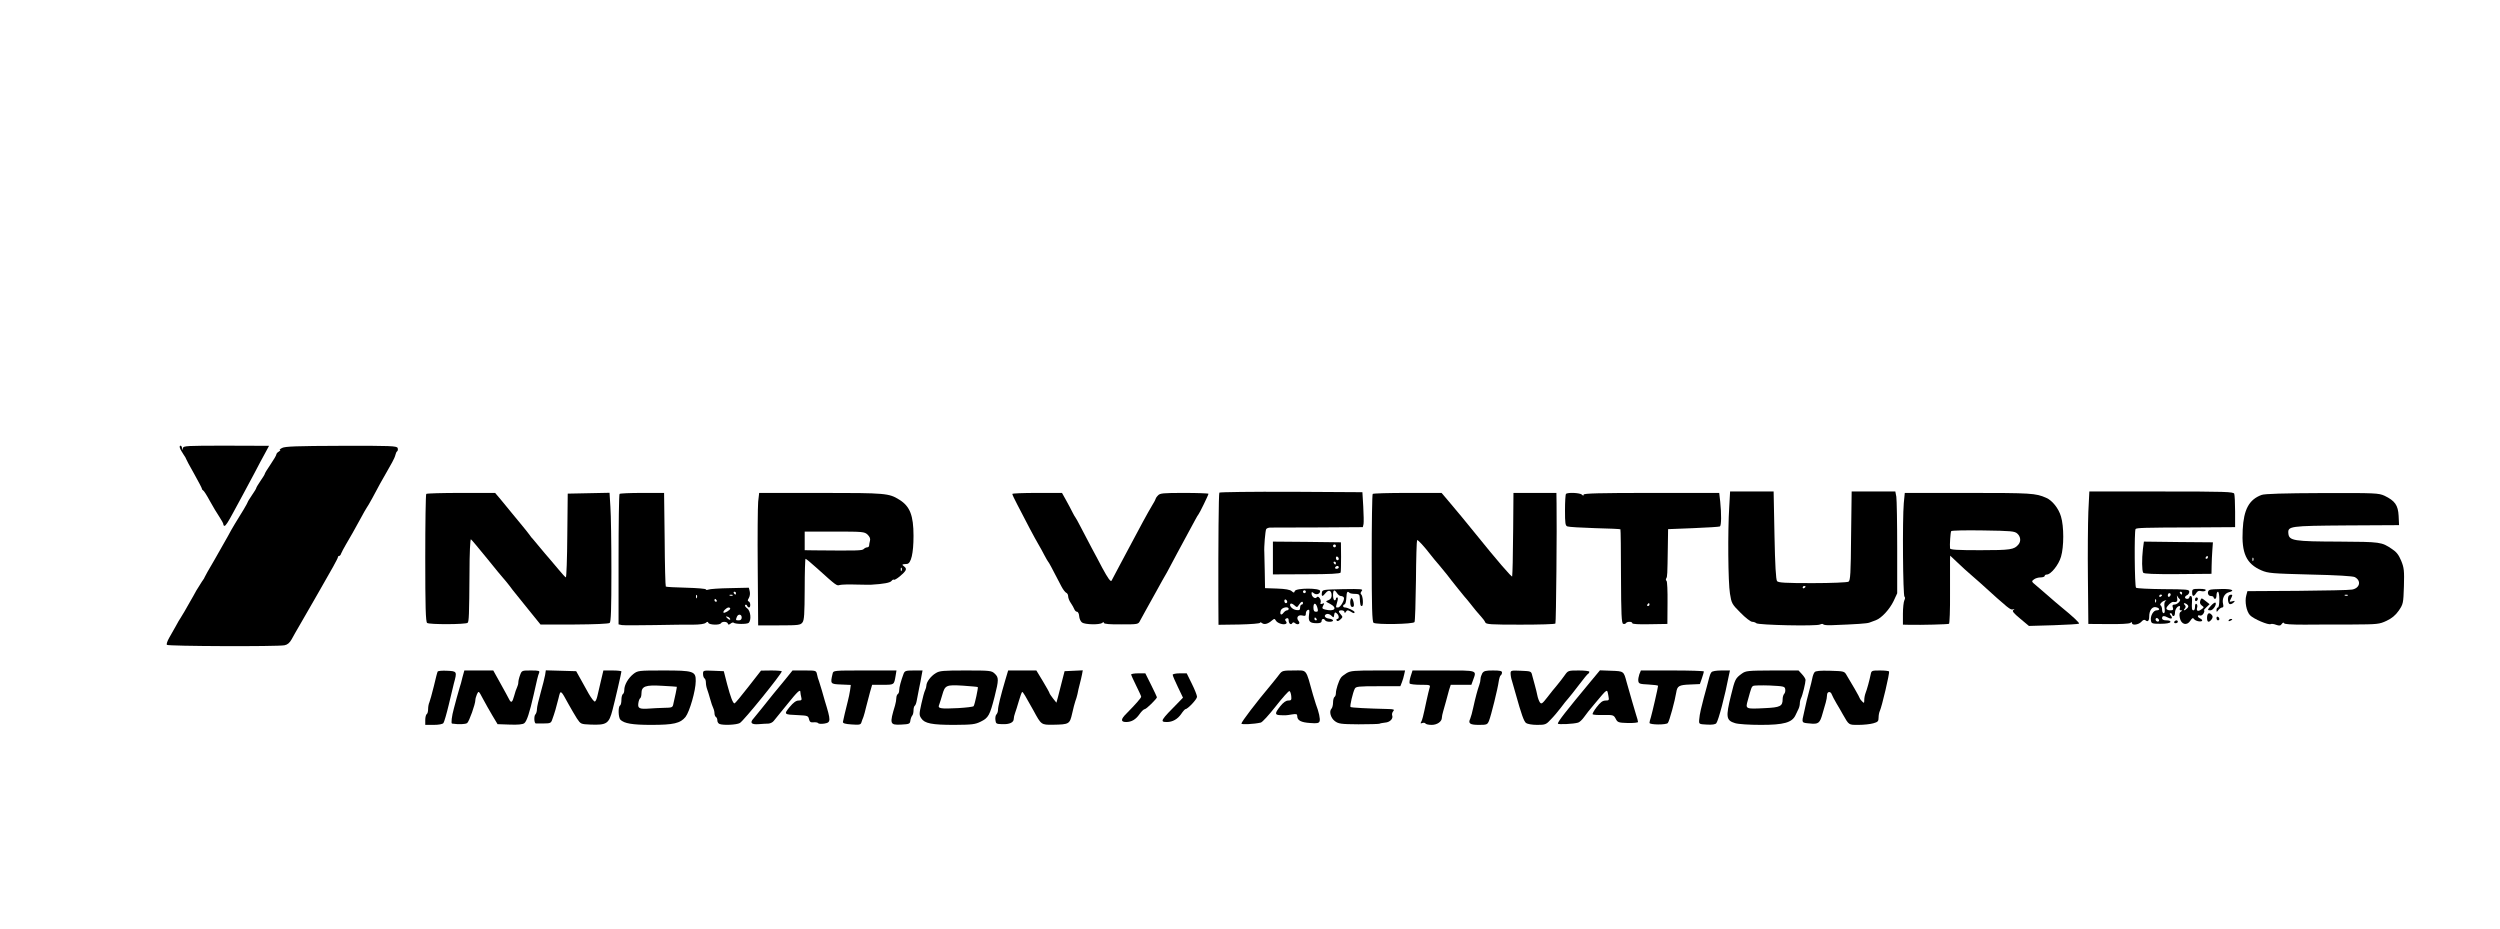
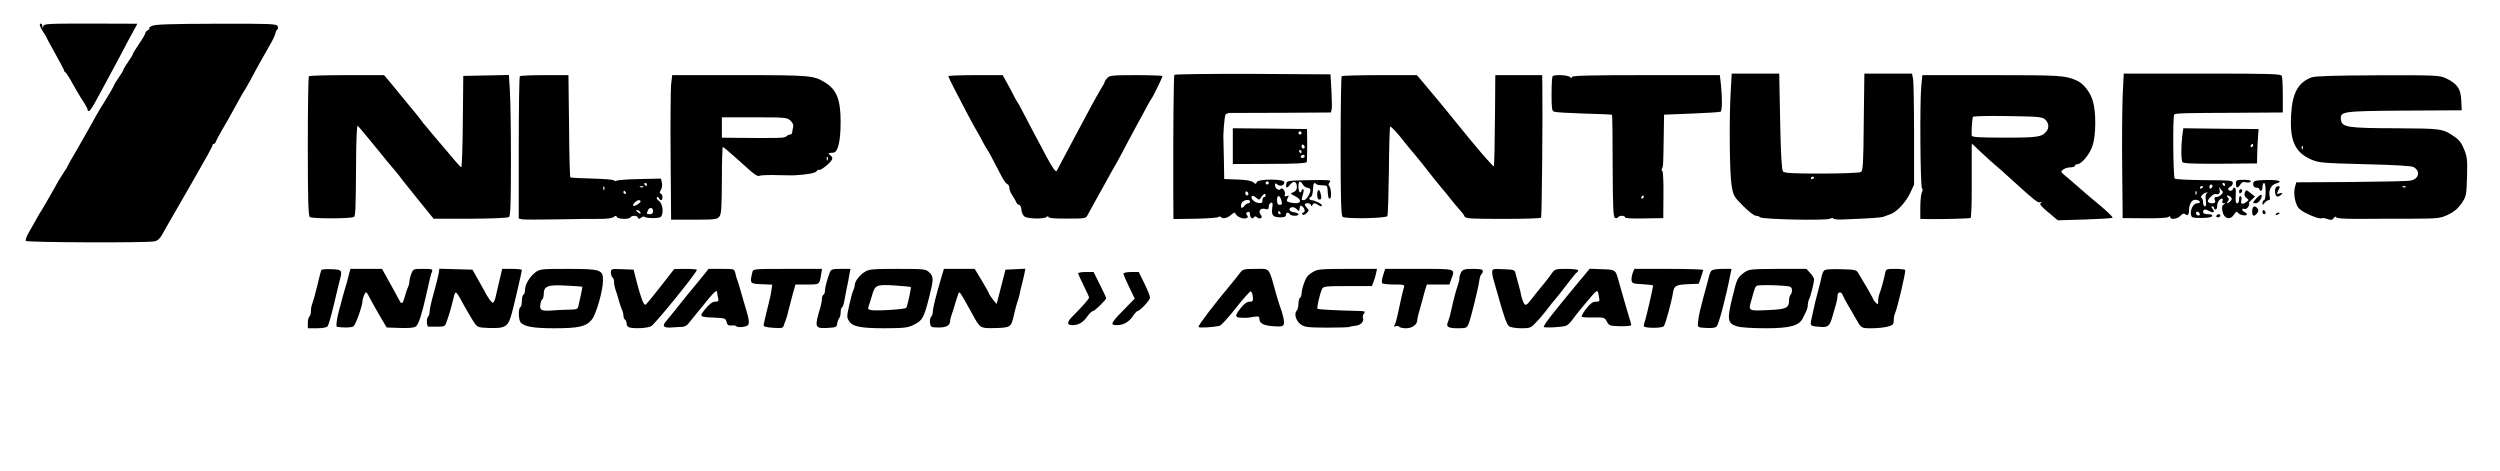
- <svg xmlns="http://www.w3.org/2000/svg" version="1.0" width="420px" height="156px" viewBox="0 0 1746 524" preserveAspectRatio="xMidYMid meet">
-   <g transform="translate(0,524) scale(0.1,-0.1)" fill="#000000" stroke="none">
+ <svg xmlns="http://www.w3.org/2000/svg" version="1.0" width="170px" height="32px" viewBox="100 350 1600 1" preserveAspectRatio="xMidYMid meet">
+   <g transform="translate(0,490) scale(0.1,-0.1)" fill="#000000" stroke="none" stroke-width="1" fill-rule="evenodd">
    <path d="M1257 2733 c3 -10 15 -30 25 -45 10 -14 18 -28 18 -31 0 -3 25 -49 55 -102 30 -54 55 -101 55 -105 0 -5 4 -10 8 -12 5 -1 26 -34 47 -73 21 -38 51 -89 67 -112 15 -23 28 -46 28 -52 0 -6 3 -11 8 -11 8 0 24 24 62 95 15 28 44 82 65 120 21 39 58 108 83 155 24 47 57 108 73 137 l28 52 -299 1 c-278 0 -299 -1 -303 -17 -4 -17 -5 -17 -6 0 0 9 -5 17 -11 17 -5 0 -7 -8 -3 -17z" />
    <path d="M1970 2734 c-14 -7 -20 -14 -15 -14 6 0 2 -5 -7 -11 -10 -5 -18 -15 -18 -20 0 -6 -18 -37 -40 -69 -22 -32 -40 -62 -40 -65 0 -4 -13 -26 -30 -50 -16 -24 -30 -46 -30 -50 0 -4 -13 -26 -30 -50 -16 -24 -30 -46 -30 -49 0 -5 -44 -80 -89 -151 -13 -22 -37 -62 -51 -90 -15 -27 -57 -101 -93 -164 -37 -62 -67 -116 -67 -118 0 -3 -8 -17 -19 -31 -10 -15 -28 -44 -40 -64 -11 -21 -30 -54 -41 -73 -11 -19 -29 -52 -41 -72 -12 -21 -25 -42 -29 -48 -4 -5 -19 -30 -32 -55 -14 -25 -35 -62 -47 -83 -12 -21 -19 -42 -16 -48 7 -10 772 -13 822 -3 21 4 36 17 50 42 11 21 37 66 58 102 66 114 75 129 95 165 11 19 28 50 39 68 81 140 131 230 131 238 0 5 4 9 9 9 5 0 11 8 14 18 4 9 18 37 33 62 35 59 55 95 100 177 20 37 40 73 44 78 5 6 23 37 41 70 40 76 70 130 98 178 11 20 30 52 40 71 11 19 21 43 23 53 2 10 7 21 12 24 5 4 6 14 3 23 -6 14 -47 16 -394 15 -311 -1 -393 -4 -413 -15z" />
    <path d="M8516 2422 c-5 -8 -8 -358 -7 -745 l1 -178 145 2 c83 2 145 7 145 12 0 5 6 4 14 -2 15 -13 42 -6 69 18 17 14 19 14 28 -1 10 -18 54 -32 70 -22 7 4 6 10 -1 19 -8 9 -6 14 5 19 10 4 15 -1 15 -14 0 -22 16 -35 25 -20 5 8 11 8 20 0 20 -16 40 -3 24 16 -19 23 -3 45 26 38 20 -5 25 -3 25 14 0 11 6 22 14 25 11 4 13 -3 8 -35 -6 -46 5 -58 56 -58 22 0 32 5 32 15 0 17 16 20 25 5 8 -13 55 -13 55 -1 0 5 -12 11 -27 13 -31 3 -41 23 -18 32 9 3 24 -1 33 -11 16 -16 17 -15 20 6 3 18 6 20 18 10 16 -13 19 -39 3 -39 -5 0 -7 -5 -4 -11 5 -7 14 -4 26 7 17 15 18 19 4 34 -20 22 -19 30 5 30 11 0 20 -6 20 -12 0 -9 4 -8 10 2 8 12 13 13 30 3 23 -15 30 -16 30 -5 0 8 -49 32 -67 32 -16 0 -17 17 -2 22 6 2 11 23 12 46 2 41 7 49 21 35 4 -5 22 -8 39 -8 25 0 32 -4 33 -20 3 -56 5 -65 15 -65 13 0 8 72 -5 82 -6 4 -4 13 4 23 12 14 0 15 -131 13 -141 -3 -144 -4 -147 -25 -4 -29 5 -29 27 -1 21 25 41 17 41 -18 0 -16 -7 -27 -22 -33 -22 -8 -22 -9 10 -25 57 -30 33 -58 -35 -40 -19 5 -21 9 -12 27 10 17 9 19 -6 13 -12 -4 -16 -2 -12 8 8 19 -17 53 -27 37 -10 -15 -36 4 -36 26 0 13 3 13 15 3 18 -15 45 -6 45 15 0 22 -168 22 -177 0 -5 -14 -7 -14 -22 -1 -11 10 -43 16 -101 18 l-85 3 -2 120 c-2 66 -3 125 -3 130 -3 36 7 152 13 162 4 7 20 12 35 11 15 0 165 0 334 1 l306 2 5 22 c2 12 1 67 -2 122 l-6 100 -497 3 c-273 1 -499 -2 -502 -6z m604 -692 c0 -5 -4 -10 -10 -10 -5 0 -10 5 -10 10 0 6 5 10 10 10 6 0 10 -4 10 -10z m218 -10 c7 -11 19 -20 26 -20 8 0 18 -4 21 -10 9 -14 -23 -70 -40 -70 -18 0 -17 -3 -6 38 6 20 6 32 0 32 -5 0 -9 -4 -9 -10 0 -5 -4 -10 -10 -10 -5 0 -10 16 -10 35 0 39 9 44 28 15z m-348 -61 c0 -5 -4 -9 -10 -9 -5 0 -10 7 -10 16 0 8 5 12 10 9 6 -3 10 -10 10 -16z m110 -9 c0 -5 -4 -10 -10 -10 -5 0 -10 -9 -10 -21 0 -16 -5 -20 -26 -17 -28 3 -54 32 -41 44 4 4 16 -1 26 -10 19 -17 20 -17 33 3 14 22 28 28 28 11z m101 -33 c6 -22 4 -27 -10 -27 -13 0 -18 8 -18 30 0 37 18 34 28 -3z m-201 -7 c0 -5 -5 -10 -11 -10 -7 0 -18 -8 -25 -17 -16 -22 -28 -12 -19 16 7 22 55 31 55 11z m195 -70 c3 -5 1 -10 -4 -10 -6 0 -11 5 -11 10 0 6 2 10 4 10 3 0 8 -4 11 -10z" />
    <path d="M12077 2323 c-11 -172 -8 -528 5 -606 11 -69 14 -74 74 -134 34 -35 71 -63 81 -63 10 0 24 -5 29 -10 13 -13 421 -22 445 -9 10 5 20 6 23 1 2 -4 26 -7 53 -6 186 7 251 12 268 18 11 4 32 12 46 17 40 15 96 76 124 134 l25 54 0 318 c0 175 -3 335 -6 356 l-7 37 -153 0 -152 0 -4 -310 c-2 -263 -5 -312 -18 -320 -8 -5 -120 -10 -251 -10 -191 0 -239 3 -248 14 -8 10 -14 111 -18 320 l-6 306 -152 0 -152 0 -6 -107z m533 -557 c0 -3 -4 -8 -10 -11 -5 -3 -10 -1 -10 4 0 6 5 11 10 11 6 0 10 -2 10 -4z" />
    <path d="M14585 2288 c-3 -79 -5 -287 -3 -463 l3 -320 140 -1 c82 -1 145 2 153 8 8 7 12 7 12 -1 0 -18 46 -12 65 9 12 14 22 17 30 10 15 -13 25 -3 25 26 0 43 20 71 46 66 28 -5 32 -22 6 -22 -23 0 -45 -39 -40 -70 3 -22 8 -24 67 -24 41 0 66 5 69 12 2 8 -8 12 -27 12 -21 0 -31 5 -31 15 0 18 14 19 42 4 25 -13 35 -5 18 16 -8 10 -9 15 -1 15 6 0 11 -4 11 -10 0 -5 5 -10 10 -10 6 0 10 10 10 23 0 23 16 47 32 47 4 0 5 -7 2 -15 -4 -9 0 -15 7 -15 12 0 12 -2 0 -9 -10 -6 -12 -19 -7 -44 9 -46 49 -57 73 -20 14 21 19 23 27 11 12 -15 56 -22 56 -8 0 4 -7 10 -15 14 -8 3 -15 10 -15 15 0 6 6 8 14 5 8 -3 19 3 26 15 6 12 7 21 3 21 -4 0 4 10 16 21 l23 22 -28 22 c-29 23 -29 23 -37 3 -5 -15 -2 -24 10 -34 17 -12 17 -14 -2 -27 -24 -18 -38 -12 -30 13 3 10 1 21 -5 25 -6 4 -10 -4 -10 -19 0 -14 -4 -26 -10 -26 -12 0 -14 11 -11 63 2 21 -2 37 -8 37 -6 0 -11 -4 -11 -10 0 -5 -7 -10 -15 -10 -8 0 -15 5 -15 10 0 6 7 13 15 16 8 4 15 14 15 24 0 16 -15 17 -182 18 -99 1 -185 5 -190 10 -10 10 -13 400 -3 410 8 8 54 10 388 11 l307 2 0 109 c0 59 -3 115 -6 124 -5 14 -60 16 -509 16 l-503 0 -7 -142z m655 -568 c0 -5 -2 -10 -4 -10 -3 0 -8 5 -11 10 -3 6 -1 10 4 10 6 0 11 -4 11 -10z m-80 -9 c0 -6 -4 -13 -10 -16 -5 -3 -10 1 -10 9 0 9 5 16 10 16 6 0 10 -4 10 -9z m-60 -5 c0 -3 -4 -8 -10 -11 -5 -3 -10 -1 -10 4 0 6 5 11 10 11 6 0 10 -2 10 -4z m123 -28 c13 -8 -16 -38 -38 -38 -12 0 -15 -6 -10 -20 5 -16 2 -20 -19 -20 -14 0 -26 6 -26 13 0 14 35 48 48 46 25 -4 32 3 27 29 -3 15 -2 20 1 12 4 -8 12 -18 17 -22z m-166 -20 c-3 -8 -6 -5 -6 6 -1 11 2 17 5 13 3 -3 4 -12 1 -19z m67 6 c-8 -3 -10 -20 -7 -44 4 -26 2 -40 -6 -40 -6 0 -11 11 -11 24 0 14 -5 28 -11 31 -11 7 18 35 36 34 6 0 5 -3 -1 -5z m153 -25 c9 -9 8 -15 -2 -25 -17 -18 -31 -18 -16 -1 8 10 7 17 -1 25 -7 7 -8 12 -2 12 5 0 15 -5 21 -11z m-200 -115 c-9 -9 -28 6 -21 18 4 6 10 6 17 -1 6 -6 8 -13 4 -17z" />
    <path d="M2977 2413 c-4 -3 -7 -205 -7 -448 0 -342 3 -445 13 -453 14 -12 271 -11 283 1 9 9 11 50 13 350 0 135 5 236 10 233 5 -3 55 -63 112 -133 57 -71 109 -134 116 -141 7 -8 26 -30 41 -50 15 -21 32 -42 37 -48 6 -7 48 -59 95 -118 l85 -105 235 0 c146 1 240 5 248 11 9 8 12 93 12 362 0 193 -3 395 -7 449 l-6 98 -146 -3 -146 -3 -3 -292 c-1 -161 -6 -293 -10 -293 -4 1 -26 25 -50 54 -24 29 -53 63 -65 77 -12 13 -42 49 -67 79 -25 30 -47 57 -50 60 -4 3 -13 14 -21 26 -8 11 -32 42 -54 68 -22 27 -56 68 -75 91 -19 23 -52 63 -73 89 l-39 46 -237 0 c-131 0 -241 -3 -244 -7z" />
    <path d="M4327 2413 c-4 -3 -7 -210 -7 -459 l0 -452 23 -5 c12 -2 114 -2 227 0 113 2 236 4 274 3 41 0 75 5 84 12 12 10 16 10 19 1 5 -15 79 -18 88 -3 9 14 43 12 48 -2 3 -10 7 -10 19 -1 8 7 18 10 21 7 11 -11 91 -12 105 -2 21 18 15 85 -10 102 -12 9 -18 19 -14 23 5 5 11 2 13 -4 3 -7 9 -13 14 -13 13 0 11 38 -2 42 -9 3 -8 10 1 24 7 12 10 32 6 47 l-6 25 -132 -3 c-73 -1 -141 -6 -150 -10 -10 -4 -18 -3 -18 1 0 5 -62 10 -137 12 -75 2 -140 5 -143 8 -3 3 -7 152 -8 330 l-4 324 -152 0 c-84 0 -156 -3 -159 -7z m813 -693 c0 -5 -2 -10 -4 -10 -3 0 -8 5 -11 10 -3 6 -1 10 4 10 6 0 11 -4 11 -10z m-273 -32 c-3 -8 -6 -5 -6 6 -1 11 2 17 5 13 3 -3 4 -12 1 -19z m250 16 c-3 -3 -12 -4 -19 -1 -8 3 -5 6 6 6 11 1 17 -2 13 -5z m-112 -34 c3 -5 1 -10 -4 -10 -6 0 -11 5 -11 10 0 6 2 10 4 10 3 0 8 -4 11 -10z m95 -58 c0 -10 -41 -35 -47 -28 -7 7 20 35 35 36 6 0 12 -3 12 -8z m80 -62 c0 -13 -7 -20 -20 -20 -22 0 -23 1 -14 24 9 23 34 20 34 -4z m-80 -12 c0 -6 -6 -5 -15 2 -8 7 -15 14 -15 16 0 2 7 1 15 -2 8 -4 15 -11 15 -16z" />
    <path d="M5295 2358 c-3 -35 -5 -243 -3 -463 l3 -400 147 0 c135 0 148 2 162 20 13 16 15 59 16 233 0 116 3 212 6 212 4 0 40 -30 81 -67 135 -122 137 -123 158 -116 11 3 63 5 115 3 52 -1 100 -2 105 -1 87 5 132 14 141 26 6 8 14 12 17 9 7 -7 68 41 81 64 6 11 3 19 -10 29 -18 13 -16 15 20 17 29 2 46 74 46 196 0 143 -25 206 -98 252 -74 46 -93 48 -549 48 l-431 0 -7 -62z m764 -229 c15 -15 21 -28 17 -43 -3 -11 -6 -27 -6 -33 0 -7 -6 -13 -13 -13 -7 0 -18 -5 -25 -12 -11 -11 -38 -12 -349 -9 l-63 1 0 65 0 65 208 0 c198 0 209 -1 231 -21z m238 -251 c-3 -8 -6 -5 -6 6 -1 11 2 17 5 13 3 -3 4 -12 1 -19z" />
    <path d="M7070 2413 c0 -5 15 -37 34 -73 66 -129 123 -236 146 -275 13 -22 33 -58 44 -80 12 -22 23 -42 26 -45 5 -4 24 -40 93 -173 11 -21 26 -41 33 -44 8 -3 14 -14 14 -25 0 -11 8 -32 18 -46 10 -15 22 -35 25 -44 4 -10 12 -18 19 -18 7 0 14 -14 15 -31 1 -17 10 -37 20 -44 20 -15 123 -17 140 -3 9 7 13 7 13 0 0 -7 41 -11 120 -10 119 0 120 0 133 27 8 14 25 46 39 71 14 25 48 86 75 135 27 50 60 108 73 130 12 22 45 83 72 135 28 52 64 120 81 150 16 30 37 69 46 85 9 17 18 32 21 35 7 7 70 136 70 144 0 3 -76 6 -168 6 -151 0 -171 -2 -185 -18 -10 -10 -17 -22 -17 -25 0 -4 -11 -24 -24 -45 -12 -20 -41 -71 -63 -112 -22 -41 -57 -106 -77 -144 -20 -37 -60 -112 -88 -165 -28 -53 -53 -100 -55 -104 -6 -10 -25 16 -65 90 -16 32 -51 96 -76 143 -25 47 -59 112 -76 145 -17 33 -33 62 -36 65 -3 3 -12 19 -20 35 -8 17 -28 54 -44 83 l-29 52 -174 0 c-95 0 -173 -3 -173 -7z" />
    <path d="M9587 2413 c-4 -3 -7 -205 -7 -448 0 -342 3 -445 13 -452 19 -14 276 -10 286 5 4 6 8 137 10 289 1 153 5 280 8 283 5 5 49 -43 96 -104 12 -16 38 -47 58 -70 19 -23 44 -53 55 -67 24 -33 136 -172 144 -179 3 -3 17 -21 32 -40 14 -19 40 -49 56 -67 16 -17 32 -38 35 -47 6 -14 36 -16 246 -16 132 0 242 3 244 8 5 7 11 685 8 840 l-1 72 -150 0 -150 0 -2 -252 c-2 -219 -4 -294 -7 -331 -1 -10 -108 114 -261 304 -44 55 -139 170 -192 232 l-40 47 -237 0 c-131 0 -241 -3 -244 -7z" />
    <path d="M10937 2413 c-4 -3 -7 -55 -7 -114 0 -92 2 -108 17 -113 10 -4 96 -9 192 -12 96 -2 176 -6 178 -8 2 -2 4 -150 4 -329 1 -266 4 -327 15 -331 7 -3 16 -1 19 4 8 13 45 13 45 0 0 -6 46 -9 123 -7 l122 2 1 148 c1 81 -2 150 -7 153 -5 3 -6 11 -2 17 8 13 8 23 11 213 l2 131 177 7 c97 4 180 9 185 12 10 6 11 87 2 173 l-7 61 -473 0 c-362 0 -474 -3 -474 -12 0 -9 -3 -9 -12 0 -13 13 -100 17 -111 5z m583 -773 c0 -5 -5 -10 -11 -10 -5 0 -7 5 -4 10 3 6 8 10 11 10 2 0 4 -4 4 -10z" />
    <path d="M13296 2348 c-10 -113 -6 -647 5 -653 5 -4 5 -13 -1 -25 -5 -10 -10 -53 -10 -94 l0 -76 43 -1 c87 -2 272 3 279 7 4 3 8 98 7 212 0 114 0 220 0 235 l1 29 53 -50 c28 -27 72 -67 97 -88 25 -21 50 -43 56 -49 206 -187 215 -194 233 -188 13 4 13 3 2 -5 -10 -7 1 -21 48 -60 l61 -51 173 5 c94 3 174 8 177 11 5 5 -43 50 -124 116 -22 18 -62 52 -90 77 -28 25 -67 58 -86 74 -33 27 -33 29 -15 42 10 8 31 14 47 14 15 0 28 5 28 10 0 6 7 10 15 10 28 0 83 68 99 124 21 70 21 212 0 281 -16 56 -61 113 -104 131 -73 32 -103 34 -542 34 l-445 0 -7 -72z m793 -212 c23 -21 27 -53 8 -76 -30 -36 -54 -40 -267 -40 -161 0 -210 3 -211 13 -3 24 3 112 8 120 3 5 103 7 223 5 198 -3 220 -5 239 -22z" />
    <path d="M15795 2406 c-87 -32 -125 -101 -132 -243 -9 -164 25 -238 131 -284 47 -20 72 -22 341 -29 186 -4 298 -11 311 -18 47 -25 36 -77 -19 -87 -18 -4 -190 -7 -382 -9 l-349 -2 -8 -30 c-12 -42 1 -112 26 -138 24 -26 130 -71 145 -62 5 3 22 1 37 -5 23 -8 31 -7 40 6 7 10 13 12 16 5 2 -7 50 -10 143 -10 77 1 226 1 330 1 181 1 192 2 243 26 36 17 62 38 85 71 31 46 32 50 36 170 3 109 1 129 -19 178 -17 41 -33 62 -64 82 -74 50 -79 50 -370 52 -315 1 -349 6 -354 56 -5 52 6 54 408 57 l365 2 -3 65 c-4 75 -26 105 -98 140 -42 19 -61 20 -436 19 -265 -1 -403 -5 -423 -13z m-58 -458 c-3 -8 -6 -5 -6 6 -1 11 2 17 5 13 3 -3 4 -12 1 -19z m660 -244 c-3 -3 -12 -4 -19 -1 -8 3 -5 6 6 6 11 1 17 -2 13 -5z" />
    <path d="M8890 1966 l0 -115 234 1 c165 0 236 4 239 12 2 6 3 56 3 111 l-1 100 -237 3 -238 2 0 -114z m440 84 c0 -5 -4 -10 -10 -10 -5 0 -10 5 -10 10 0 6 5 10 10 10 6 0 10 -4 10 -10z m20 -91 c0 -5 -4 -9 -10 -9 -5 0 -10 7 -10 16 0 8 5 12 10 9 6 -3 10 -10 10 -16z m-20 -29 c0 -5 -2 -10 -4 -10 -3 0 -8 5 -11 10 -3 6 -1 10 4 10 6 0 11 -4 11 -10z m20 -30 c0 -5 -7 -10 -16 -10 -8 0 -12 5 -9 10 3 6 10 10 16 10 5 0 9 -4 9 -10z" />
    <path d="M14966 2027 c-8 -70 -7 -149 2 -164 5 -8 73 -11 242 -10 l235 2 1 55 c0 30 3 80 5 110 l4 55 -241 2 -241 3 -7 -53z m454 -57 c0 -5 -5 -10 -11 -10 -5 0 -7 5 -4 10 3 6 8 10 11 10 2 0 4 -4 4 -10z" />
    <path d="M15310 1725 c0 -30 11 -32 28 -5 9 15 19 19 36 14 13 -3 27 -1 30 5 5 7 -10 11 -43 11 -48 0 -51 -2 -51 -25z" />
    <path d="M15433 1743 c-21 -8 -15 -43 7 -43 11 0 20 -4 20 -10 0 -5 5 -10 10 -10 6 0 10 11 10 25 0 14 5 25 10 25 6 0 10 -25 10 -55 0 -30 -4 -55 -10 -55 -5 0 -10 -8 -10 -17 1 -17 1 -17 14 0 7 9 19 17 26 17 8 0 10 8 6 24 -9 36 9 74 39 82 48 12 24 24 -47 23 -40 0 -79 -3 -85 -6z" />
    <path d="M15567 1703 c-11 -10 -8 -51 4 -59 6 -3 18 1 27 9 14 15 13 15 -8 10 -20 -5 -21 -4 -11 15 6 11 11 23 11 26 0 8 -15 7 -23 -1z" />
    <path d="M9437 1684 c-10 -10 -9 -52 2 -59 5 -3 12 -1 15 3 7 12 -8 65 -17 56z" />
    <path d="M15330 1674 c0 -8 5 -12 10 -9 6 3 10 10 10 16 0 5 -4 9 -10 9 -5 0 -10 -7 -10 -16z" />
    <path d="M15442 1633 c-27 -30 -27 -33 -4 -33 19 0 47 45 34 54 -4 2 -17 -7 -30 -21z" />
    <path d="M15414 1550 c-1 -34 12 -39 32 -13 9 13 9 22 2 30 -18 22 -33 14 -34 -17z" />
    <path d="M15480 1546 c0 -9 5 -16 10 -16 6 0 10 4 10 9 0 6 -4 13 -10 16 -5 3 -10 -1 -10 -9z" />
    <path d="M15565 1530 c-3 -6 1 -7 9 -4 18 7 21 14 7 14 -6 0 -13 -4 -16 -10z" />
    <path d="M15185 1520 c-3 -5 1 -10 9 -10 9 0 16 5 16 10 0 6 -4 10 -9 10 -6 0 -13 -4 -16 -10z" />
    <path d="M3057 1173 c-3 -4 -15 -51 -27 -103 -13 -52 -27 -103 -31 -112 -5 -10 -9 -31 -9 -47 0 -17 -4 -33 -10 -36 -5 -3 -10 -22 -10 -41 l0 -34 59 0 c35 0 62 5 68 13 5 6 22 64 37 127 15 63 31 131 36 150 23 83 22 85 -47 88 -34 2 -63 -1 -66 -5z" />
    <path d="M3230 1133 c-6 -27 -15 -59 -20 -73 -4 -14 -13 -45 -20 -70 -6 -25 -15 -58 -20 -75 -15 -54 -21 -105 -13 -106 48 -7 94 -5 106 4 14 12 57 132 57 161 0 8 5 26 11 40 12 25 12 25 42 -32 17 -31 46 -84 66 -117 l36 -60 85 -3 c58 -2 91 1 102 10 17 13 37 74 65 198 24 108 30 134 38 153 6 15 0 17 -57 17 -63 0 -64 0 -76 -33 -7 -18 -12 -41 -12 -50 0 -10 -4 -25 -9 -35 -5 -9 -14 -36 -20 -59 -13 -48 -21 -53 -36 -23 -6 11 -32 61 -60 110 l-50 90 -101 0 -101 0 -13 -47z" />
    <path d="M3807 1148 c-3 -18 -17 -73 -31 -123 -14 -49 -26 -101 -26 -115 0 -15 -5 -31 -11 -37 -11 -11 -9 -64 4 -63 4 0 29 0 56 0 44 0 50 3 58 28 15 40 30 91 44 149 14 60 14 60 70 -43 18 -32 44 -77 58 -99 27 -40 27 -40 97 -43 111 -4 127 6 152 103 16 60 62 259 62 268 0 4 -28 7 -63 7 l-63 0 -17 -72 c-10 -40 -21 -88 -25 -107 -4 -19 -12 -36 -17 -38 -6 -2 -25 23 -43 54 -17 32 -45 81 -60 108 l-28 50 -106 3 -106 3 -5 -33z" />
    <path d="M4423 1155 c-36 -29 -63 -76 -63 -111 0 -13 -4 -26 -10 -29 -5 -3 -10 -21 -10 -40 0 -19 -4 -37 -10 -40 -14 -9 -12 -84 3 -99 26 -26 83 -36 215 -36 157 0 204 11 240 56 28 36 71 184 71 250 1 69 -16 74 -226 74 -175 0 -179 -1 -210 -25z m304 -89 c1 0 -3 -21 -8 -46 -6 -25 -13 -57 -16 -72 -5 -27 -8 -28 -67 -29 -33 -1 -79 -3 -101 -5 -68 -5 -82 1 -77 36 2 17 8 33 13 36 5 3 9 18 9 34 0 50 28 60 144 53 56 -3 102 -6 103 -7z" />
    <path d="M4910 1156 c0 -14 5 -28 10 -31 6 -3 10 -17 10 -30 0 -13 4 -34 9 -47 5 -13 14 -43 21 -68 7 -25 16 -53 21 -62 5 -10 9 -27 9 -37 0 -11 5 -23 10 -26 6 -3 10 -14 10 -25 0 -10 7 -21 16 -24 27 -10 118 -6 141 7 26 14 293 344 293 361 0 3 -33 6 -72 6 l-73 -1 -89 -114 c-49 -63 -92 -115 -96 -115 -11 0 -27 41 -52 135 l-23 90 -73 3 c-71 3 -72 2 -72 -22z" />
    <path d="M5485 1118 c-27 -33 -66 -80 -85 -103 -19 -24 -55 -69 -80 -100 -25 -31 -51 -63 -57 -70 -28 -30 -16 -44 35 -40 26 2 57 4 70 4 12 1 29 9 36 19 8 9 49 60 91 112 77 96 95 112 95 88 0 -7 3 -23 6 -35 5 -19 2 -23 -19 -23 -17 0 -36 -14 -62 -45 -42 -52 -41 -53 60 -57 65 -3 70 -5 75 -28 5 -20 12 -24 32 -22 15 1 29 -1 32 -6 3 -5 22 -6 43 -3 47 8 47 18 3 161 -4 14 -13 45 -20 70 -7 25 -16 54 -20 65 -5 11 -11 32 -14 48 -6 27 -7 27 -89 27 l-82 0 -50 -62z" />
    <path d="M5815 1158 c-17 -72 -16 -73 59 -76 l68 -3 -5 -37 c-3 -20 -10 -55 -16 -77 -15 -58 -31 -128 -34 -144 -1 -10 15 -15 61 -18 54 -4 63 -2 68 14 3 10 9 27 14 38 4 11 13 43 19 70 7 28 19 74 27 103 l15 52 75 0 c80 0 78 -1 89 63 l6 37 -220 0 c-221 0 -221 0 -226 -22z" />
    <path d="M6311 1158 c-19 -51 -31 -96 -31 -116 0 -11 -4 -24 -10 -27 -5 -3 -10 -16 -10 -27 0 -12 -4 -35 -9 -52 -39 -129 -37 -138 42 -134 58 3 62 5 65 28 2 14 8 29 13 35 5 5 9 21 9 36 0 15 4 30 9 33 5 3 11 20 14 38 3 18 11 56 16 83 6 28 14 67 17 88 l7 37 -62 0 c-55 0 -62 -3 -70 -22z" />
    <path d="M6535 1161 c-34 -20 -65 -62 -65 -86 0 -8 -4 -23 -9 -33 -5 -9 -17 -52 -26 -94 -16 -72 -16 -80 -1 -102 23 -36 74 -46 231 -46 124 1 145 3 185 23 53 26 63 44 96 173 30 119 30 135 1 162 -22 21 -32 22 -203 22 -157 0 -183 -2 -209 -19z m294 -97 c4 -4 -21 -121 -29 -133 -6 -10 -200 -22 -229 -14 -16 4 -18 10 -11 26 4 12 14 42 21 67 19 67 27 71 143 64 56 -4 103 -8 105 -10z" />
    <path d="M7021 1113 c-32 -108 -51 -186 -51 -208 0 -12 -5 -26 -11 -32 -6 -6 -9 -23 -7 -39 3 -26 6 -28 48 -29 51 -2 80 12 80 37 0 9 4 27 9 40 5 13 17 51 27 86 10 34 20 62 23 62 6 0 22 -27 79 -130 54 -100 54 -100 136 -99 113 2 117 4 134 79 8 36 18 74 22 85 5 11 11 34 15 50 3 17 10 48 16 70 6 22 13 53 16 68 l5 28 -63 -3 -64 -3 -18 -70 c-10 -38 -23 -88 -28 -110 l-11 -40 -24 30 c-13 17 -24 33 -24 36 0 4 -21 41 -46 83 l-46 76 -98 0 -99 0 -20 -67z" />
    <path d="M8935 1153 c-11 -15 -36 -46 -55 -69 -109 -130 -210 -263 -210 -275 0 -8 88 -4 135 7 11 2 58 54 105 114 47 60 90 108 95 106 6 -1 11 -17 13 -34 3 -28 0 -32 -21 -32 -16 0 -34 -13 -55 -39 -39 -49 -40 -61 -4 -63 40 -2 44 -2 85 5 31 5 37 3 37 -12 0 -30 27 -44 91 -48 48 -4 60 -1 65 12 6 15 -5 66 -26 120 -4 11 -13 40 -20 65 -52 187 -39 170 -134 170 -77 0 -82 -2 -101 -27z" />
    <path d="M9404 1161 c-18 -11 -36 -25 -40 -33 -15 -22 -34 -82 -34 -105 0 -12 -4 -25 -10 -28 -5 -3 -10 -21 -10 -39 0 -17 -5 -37 -11 -43 -18 -18 -6 -65 24 -87 26 -19 43 -21 165 -22 75 0 141 2 146 4 5 3 23 6 40 8 33 2 58 28 49 50 -3 8 0 21 7 29 11 13 5 15 -41 16 -132 3 -253 9 -257 14 -6 6 16 101 30 128 8 15 26 17 164 17 l154 0 11 28 c6 15 13 39 16 55 l6 27 -189 0 c-169 0 -192 -2 -220 -19z" />
    <path d="M9852 1139 c-7 -22 -10 -44 -7 -50 4 -5 38 -9 76 -9 68 0 70 -1 63 -22 -4 -13 -13 -52 -21 -88 -25 -118 -30 -136 -38 -150 -6 -10 -4 -12 8 -7 9 3 19 2 22 -3 4 -6 23 -10 44 -10 38 0 71 23 71 50 0 8 4 27 9 44 5 17 14 49 20 71 6 22 15 57 21 78 l12 37 72 0 72 0 12 33 c25 70 36 67 -206 67 l-217 0 -13 -41z" />
    <path d="M10352 1160 c-6 -11 -12 -29 -12 -39 0 -11 -4 -30 -9 -43 -11 -30  -27 -89 -42 -158 -6 -30 -16 -65 -21 -77 -16 -33 -2 -43 61 -43 55 0 59 2 70 28 15 37 62 228 68 275 3 20 9 40 14 43 5 3 9 12 9 20 0 11 -15 14 -63 14 -51 0 -64 -3 -75 -20z" />
    <path d="M10550 1159 c0 -13 4 -36 10 -53 5 -17 17 -58 26 -91 39 -140 57 -191 72 -202 9 -7 43 -13 77 -13 57 0 63 2 96 38 20 20 51 57 70 82 18 25 42 54 52 65 10 11 43 53 75 95 31 41 60 77 65 78 4 2 7 8 7 13 0 5 -33 9 -74 9 -73 0 -75 -1 -97 -32 -13 -18 -36 -49 -53 -69 -17 -20 -49 -59 -70 -87 -35 -45 -41 -49 -52 -34 -6 9 -14 31 -17 47 -3 17 -11 48 -17 70 -6 22 -15 54 -19 70 -7 30 -8 30 -79 33 -69 3 -72 2 -72 -19z" />
    <path d="M11105 1098 c-167 -201 -225 -275 -225 -289 0 -8 111 -3 142 7 10 3 28 20 40 37 12 18 45 59 73 92 96 114 88 109 98 58 6 -31 5 -33 -21 -33 -20 -1 -35 -12 -61 -46 -19 -24 -31 -47 -28 -50 3 -4 37 -6 76 -5 67 1 71 0 85 -26 13 -26 19 -28 85 -30 39 -1 71 3 71 7 0 5 -6 29 -14 52 -7 24 -19 63 -26 88 -7 25 -16 56 -20 70 -4 14 -13 45 -20 70 -20 75 -19 75 -107 78 l-79 3 -69 -83z" />
    <path d="M11449 1153 c-5 -15 -9 -36 -7 -47 3 -19 11 -21 71 -24 37 -2 67 -6 67 -9 0 -11 -41 -189 -50 -219 -6 -17 -10 -35 -10 -40 0 -14 117 -15 128 -1 11 12 50 157 59 214 7 45 19 52 97 55 l68 3 14 40 c7 22 14 43 14 48 0 4 -99 7 -220 7 l-220 0 -11 -27z" />
    <path d="M11953 1168 c-6 -7 -13 -24 -16 -38 -3 -14 -11 -43 -17 -65 -6 -22 -16 -57 -21 -77 -5 -21 -14 -57 -20 -80 -6 -24 -11 -56 -12 -73 -2 -30 -1 -30 54 -33 37 -2 59 1 66 10 15 20 60 190 88 336 l7 32 -60 0 c-36 0 -64 -5 -69 -12z" />
    <path d="M12165 1158 c-45 -33 -48 -38 -76 -153 -37 -150 -34 -174 29 -193 22 -7 101 -12 181 -12 159 0 217 16 241 68 7 15 16 35 21 44 5 10 9 27 9 38 0 11 4 28 9 38 10 19 31 105 31 126 0 7 -11 25 -25 40 l-24 26 -183 0 c-172 -1 -185 -2 -213 -22z m303 -109 c2 -12 -1 -26 -7 -32 -6 -6 -11 -23 -11 -37 0 -50 -17 -58 -123 -63 -138 -7 -138 -7 -120 56 24 88 26 92 37 99 6 4 58 5 116 3 98 -5 105 -6 108 -26z" />
    <path d="M12673 1168 c-6 -7 -13 -26 -16 -43 -3 -16 -11 -48 -17 -70 -6 -22  -16 -60 -22 -85 -5 -25 -14 -63 -19 -85 -17 -72 -18 -70 39 -75 62 -7 72 1 91 70 7 25 17 59 22 76 5 17 9 40 9 52 0 26 25 29 33 5 4 -10 18 -38 33 -63 15  -25 35 -59 44 -76 44 -77 40 -74 110 -74 36 0 82 5 103 11 32 9 37 14 37 40 0 16 4 37 9 47 13 26 70 266 64 275 -2 4 -31 7 -63 7 -57 0 -60 -1 -65 -27 -9  -44 -26 -106 -36 -131 -5 -13 -9 -34 -9 -48 0 -23 -2 -24 -15 -10 -8 8 -15 17  -15 19 0 3 -17 34 -37 69 -21 35 -46 77 -55 93 -17 30 -17 30 -116 33 -71 2  -102 -1 -109 -10z" />
    <path d="M7900 1152 c0 -5 16 -39 35 -78 19 -38 35 -73 35 -77 0 -9 -39 -53 -103 -118 -41 -40 -41 -59 -2 -59 38 0 68 18 94 56 13 18 29 34 36 34 11 0 85 73 85 83 0 2 -18 41 -40 85 l-41 82 -49 0 c-28 0 -50 -4 -50 -8z" />
    <path d="M8190 1150 c0 -6 16 -44 36 -85 l36 -75 -28 -29 c-130 -131 -136 -141 -84 -141 39 0 75 20 100 57 12 18 26 33 29 33 16 0 81 69 81 86 0 10 -16 51 -36 91 l-36 73 -49 0 c-27 0 -49 -5 -49 -10z" />
  </g>
</svg>
